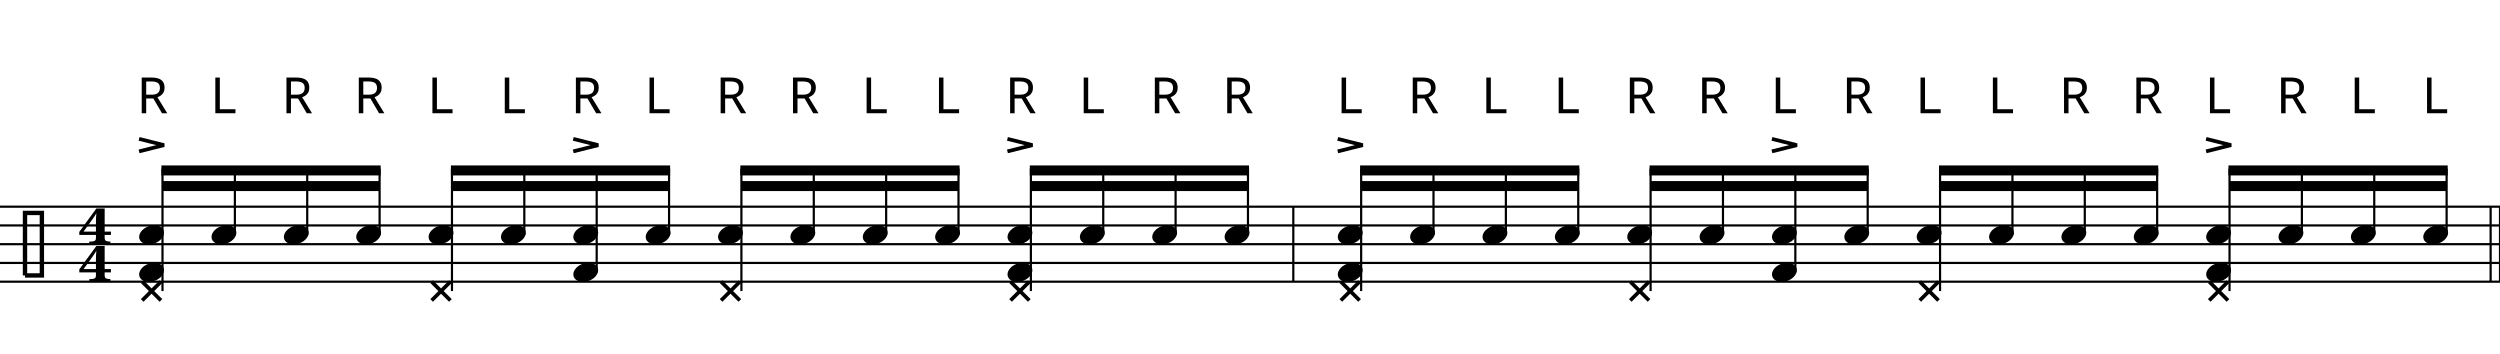
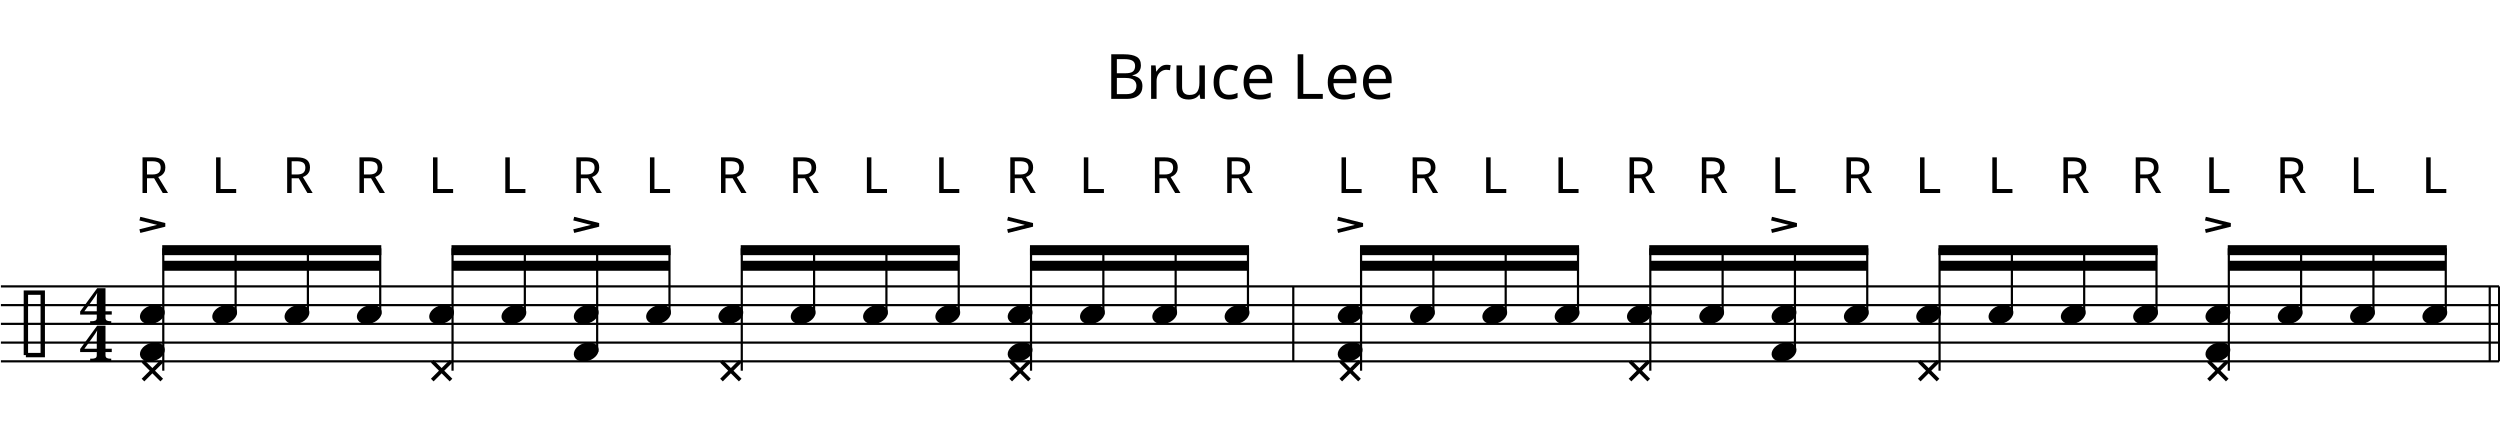
- <svg xmlns="http://www.w3.org/2000/svg" xmlns:xlink="http://www.w3.org/1999/xlink" version="1.1" xml:space="preserve" color="black" width="2000px" height="283px" viewBox="0 0 1600 226">
+ <svg xmlns="http://www.w3.org/2000/svg" xmlns:xlink="http://www.w3.org/1999/xlink" version="1.1" xml:space="preserve" color="black" width="2000px" height="346px" viewBox="0 0 1600 277">
  <style type="text/css">
.fill {fill: currentColor}
.stroke {stroke: currentColor; fill: none; stroke-width: .7}
- .f1_1 {font:italic 14px serif}
- .f2_1 {font:16px calibri}
+ .f1_1 {font:20px calibri}
+ .f2_1 {font:italic 14px serif}
+ .f3_1 {font:16px calibri}
</style>
  <defs>
    <path id="pclef" class="stroke" style="stroke-width:1.4" d="m-4 10h5.4v-20h-5.4v20" />
    <path id="Xhead" d="m-3,-3 l6,6 m0,-6 l-6,6" class="stroke" style="stroke-width:1.2" />
    <ellipse id="hd" rx="4.1" ry="2.9" transform="rotate(-20)" class="fill" />
    <g id="accent" class="stroke">
      <path d="m-4 0l8 -2l-8 -2" style="stroke-width:1.2" />
    </g>
  </defs>
  <g transform="scale(2)">
+     <text class="f1_1" x="400.00" y="31.67" text-anchor="middle">Bruce Lee</text>
    <g transform="translate(0,68.70)">
-       <text class="f2_1" x="43.80" y="-32.56">R</text>
-       <text class="f2_1" x="67.36" y="-32.56">L</text>
-       <text class="f2_1" x="90.12" y="-32.56">R</text>
-       <text class="f2_1" x="113.27" y="-32.56">R</text>
-       <text class="f2_1" x="136.83" y="-32.56">L</text>
-       <text class="f2_1" x="159.98" y="-32.56">L</text>
-       <text class="f2_1" x="182.74" y="-32.56">R</text>
-       <text class="f2_1" x="206.30" y="-32.56">L</text>
-       <text class="f2_1" x="229.06" y="-32.56">R</text>
-       <text class="f2_1" x="252.21" y="-32.56">R</text>
-       <text class="f2_1" x="275.77" y="-32.56">L</text>
-       <text class="f2_1" x="298.92" y="-32.56">L</text>
-       <text class="f2_1" x="321.69" y="-32.56">R</text>
-       <text class="f2_1" x="345.24" y="-32.56">L</text>
-       <text class="f2_1" x="368.00" y="-32.56">R</text>
-       <text class="f2_1" x="391.16" y="-32.56">R</text>
-       <text class="f2_1" x="427.76" y="-32.56">L</text>
-       <text class="f2_1" x="450.53" y="-32.56">R</text>
-       <text class="f2_1" x="474.08" y="-32.56">L</text>
-       <text class="f2_1" x="497.23" y="-32.56">L</text>
-       <text class="f2_1" x="520.00" y="-32.56">R</text>
-       <text class="f2_1" x="543.15" y="-32.56">R</text>
-       <text class="f2_1" x="566.70" y="-32.56">L</text>
-       <text class="f2_1" x="589.47" y="-32.56">R</text>
-       <text class="f2_1" x="613.02" y="-32.56">L</text>
-       <text class="f2_1" x="636.17" y="-32.56">L</text>
-       <text class="f2_1" x="658.94" y="-32.56">R</text>
-       <text class="f2_1" x="682.09" y="-32.56">R</text>
-       <text class="f2_1" x="705.64" y="-32.56">L</text>
-       <text class="f2_1" x="728.41" y="-32.56">R</text>
-       <text class="f2_1" x="751.96" y="-32.56">L</text>
-       <text class="f2_1" x="775.11" y="-32.56">L</text>
+       <text class="f3_1" x="43.80" y="-6.89">R</text>
+       <text class="f3_1" x="67.36" y="-6.89">L</text>
+       <text class="f3_1" x="90.12" y="-6.89">R</text>
+       <text class="f3_1" x="113.27" y="-6.89">R</text>
+       <text class="f3_1" x="136.83" y="-6.89">L</text>
+       <text class="f3_1" x="159.98" y="-6.89">L</text>
+       <text class="f3_1" x="182.74" y="-6.89">R</text>
+       <text class="f3_1" x="206.30" y="-6.89">L</text>
+       <text class="f3_1" x="229.06" y="-6.89">R</text>
+       <text class="f3_1" x="252.21" y="-6.89">R</text>
+       <text class="f3_1" x="275.77" y="-6.89">L</text>
+       <text class="f3_1" x="298.92" y="-6.89">L</text>
+       <text class="f3_1" x="321.69" y="-6.89">R</text>
+       <text class="f3_1" x="345.24" y="-6.89">L</text>
+       <text class="f3_1" x="368.00" y="-6.89">R</text>
+       <text class="f3_1" x="391.16" y="-6.89">R</text>
+       <text class="f3_1" x="427.76" y="-6.89">L</text>
+       <text class="f3_1" x="450.53" y="-6.89">R</text>
+       <text class="f3_1" x="474.08" y="-6.89">L</text>
+       <text class="f3_1" x="497.23" y="-6.89">L</text>
+       <text class="f3_1" x="520.00" y="-6.89">R</text>
+       <text class="f3_1" x="543.15" y="-6.89">R</text>
+       <text class="f3_1" x="566.70" y="-6.89">L</text>
+       <text class="f3_1" x="589.47" y="-6.89">R</text>
+       <text class="f3_1" x="613.02" y="-6.89">L</text>
+       <text class="f3_1" x="636.17" y="-6.89">L</text>
+       <text class="f3_1" x="658.94" y="-6.89">R</text>
+       <text class="f3_1" x="682.09" y="-6.89">R</text>
+       <text class="f3_1" x="705.64" y="-6.89">L</text>
+       <text class="f3_1" x="728.41" y="-6.89">R</text>
+       <text class="f3_1" x="751.96" y="-6.89">L</text>
+       <text class="f3_1" x="775.11" y="-6.89">L</text>
    </g>
-     <path class="stroke" d="m413.86 90.04v-24.00" />
-     <path class="stroke" d="m800.00 90.04v-24.00" />
-     <path class="stroke" d="m797.00 90.04v-24.00" />
-     <path class="stroke" d="m0.00 90.04 h800.00m-800.00 -6h800.00m-800.00 -6h800.00m-800.00 -6h800.00m-800.00 -6h800.00" />
-     <use x="12.00" y="78.04" xlink:href="#pclef" />
-     <g style="font:bold 16px serif" transform="translate(30.50,90.04) scale(1.2,1)">
+     <path class="stroke" d="m413.86 115.71v-24.00" />
+     <path class="stroke" d="m800.00 115.71v-24.00" />
+     <path class="stroke" d="m797.00 115.71v-24.00" />
+     <path class="stroke" d="m0.00 115.71 h800.00m-800.00 -6h800.00m-800.00 -6h800.00m-800.00 -6h800.00m-800.00 -6h800.00" />
+     <use x="12.00" y="103.71" xlink:href="#pclef" />
+     <g style="font:bold 16px serif" transform="translate(30.50,115.71) scale(1.2,1)">
      <text y="-12" text-anchor="middle">4</text>
      <text text-anchor="middle">4</text>
    </g>
-     <path class="fill" d="m51.66 52.84 l70.15 0.00v3.20l-70.15 0.00" />
-     <path class="fill" d="m52.00 57.84 l69.47 0.00v3.20l-69.47 0.00" />
-     <path class="stroke" d="m52.00 93.04v-39.20" />
-     <use x="48.50" y="93.04" xlink:href="#Xhead" />
-     <use x="48.50" y="87.04" xlink:href="#hd" />
-     <use x="48.50" y="75.04" xlink:href="#hd" />
-     <rect style="fill: transparent;" class="abcr" id="abcNoteNum_1_0" x="42.00" y="57.04" width="13.00" height="42.00" />
-     <path class="stroke" d="m75.16 75.04v-21.20" />
-     <use x="71.66" y="75.04" xlink:href="#hd" />
-     <rect style="fill: transparent;" class="abcr" id="abcNoteNum_1_1" x="65.16" y="57.04" width="13.00" height="42.00" />
-     <path class="stroke" d="m98.31 75.04v-21.20" />
-     <use x="94.81" y="75.04" xlink:href="#hd" />
-     <rect style="fill: transparent;" class="abcr" id="abcNoteNum_1_2" x="88.31" y="57.04" width="13.00" height="42.00" />
-     <path class="stroke" d="m121.47 75.04v-21.20" />
-     <use x="117.97" y="75.04" xlink:href="#hd" />
-     <rect style="fill: transparent;" class="abcr" id="abcNoteNum_1_3" x="111.47" y="57.04" width="13.00" height="42.00" />
-     <path class="fill" d="m144.29 52.84 l70.15 0.00v3.20l-70.15 0.00" />
-     <path class="fill" d="m144.63 57.84 l69.47 0.00v3.20l-69.47 0.00" />
-     <path class="stroke" d="m144.63 93.04v-39.20" />
-     <use x="141.13" y="93.04" xlink:href="#Xhead" />
-     <use x="141.13" y="75.04" xlink:href="#hd" />
-     <rect style="fill: transparent;" class="abcr" id="abcNoteNum_1_4" x="134.63" y="57.04" width="13.00" height="42.00" />
-     <path class="stroke" d="m167.78 75.04v-21.20" />
-     <use x="164.28" y="75.04" xlink:href="#hd" />
-     <rect style="fill: transparent;" class="abcr" id="abcNoteNum_1_5" x="157.78" y="57.04" width="13.00" height="42.00" />
-     <path class="stroke" d="m190.94 87.04v-33.20" />
-     <use x="187.44" y="87.04" xlink:href="#hd" />
-     <use x="187.44" y="75.04" xlink:href="#hd" />
-     <rect style="fill: transparent;" class="abcr" id="abcNoteNum_1_6" x="180.94" y="57.04" width="13.00" height="42.00" />
-     <path class="stroke" d="m214.10 75.04v-21.20" />
-     <use x="210.60" y="75.04" xlink:href="#hd" />
-     <rect style="fill: transparent;" class="abcr" id="abcNoteNum_1_7" x="204.10" y="57.04" width="13.00" height="42.00" />
-     <path class="fill" d="m236.91 52.84 l70.15 0.00v3.20l-70.15 0.00" />
-     <path class="fill" d="m237.25 57.84 l69.47 0.00v3.20l-69.47 0.00" />
-     <path class="stroke" d="m237.25 93.04v-39.20" />
-     <use x="233.75" y="93.04" xlink:href="#Xhead" />
-     <use x="233.75" y="75.04" xlink:href="#hd" />
-     <rect style="fill: transparent;" class="abcr" id="abcNoteNum_1_8" x="227.25" y="57.04" width="13.00" height="42.00" />
-     <path class="stroke" d="m260.41 75.04v-21.20" />
-     <use x="256.91" y="75.04" xlink:href="#hd" />
-     <rect style="fill: transparent;" class="abcr" id="abcNoteNum_1_9" x="250.41" y="57.04" width="13.00" height="42.00" />
-     <path class="stroke" d="m283.57 75.04v-21.20" />
-     <use x="280.07" y="75.04" xlink:href="#hd" />
-     <rect style="fill: transparent;" class="abcr" id="abcNoteNum_1_10" x="273.57" y="57.04" width="13.00" height="42.00" />
-     <path class="stroke" d="m306.72 75.04v-21.20" />
-     <use x="303.22" y="75.04" xlink:href="#hd" />
-     <rect style="fill: transparent;" class="abcr" id="abcNoteNum_1_11" x="296.72" y="57.04" width="13.00" height="42.00" />
-     <path class="fill" d="m329.54 52.84 l70.15 0.00v3.20l-70.15 0.00" />
-     <path class="fill" d="m329.88 57.84 l69.47 0.00v3.20l-69.47 0.00" />
-     <path class="stroke" d="m329.88 93.04v-39.20" />
-     <use x="326.38" y="93.04" xlink:href="#Xhead" />
-     <use x="326.38" y="87.04" xlink:href="#hd" />
-     <use x="326.38" y="75.04" xlink:href="#hd" />
-     <rect style="fill: transparent;" class="abcr" id="abcNoteNum_1_12" x="319.88" y="57.04" width="13.00" height="42.00" />
-     <path class="stroke" d="m353.04 75.04v-21.20" />
-     <use x="349.54" y="75.04" xlink:href="#hd" />
-     <rect style="fill: transparent;" class="abcr" id="abcNoteNum_1_13" x="343.04" y="57.04" width="13.00" height="42.00" />
-     <path class="stroke" d="m376.19 75.04v-21.20" />
-     <use x="372.69" y="75.04" xlink:href="#hd" />
-     <rect style="fill: transparent;" class="abcr" id="abcNoteNum_1_14" x="366.19" y="57.04" width="13.00" height="42.00" />
-     <path class="stroke" d="m399.35 75.04v-21.20" />
-     <use x="395.85" y="75.04" xlink:href="#hd" />
-     <rect style="fill: transparent;" class="abcr" id="abcNoteNum_1_15" x="389.35" y="57.04" width="13.00" height="42.00" />
-     <path class="fill" d="m435.23 52.84 l70.15 0.00v3.20l-70.15 0.00" />
-     <path class="fill" d="m435.57 57.84 l69.47 0.00v3.20l-69.47 0.00" />
-     <path class="stroke" d="m435.57 93.04v-39.20" />
-     <use x="432.07" y="93.04" xlink:href="#Xhead" />
-     <use x="432.07" y="87.04" xlink:href="#hd" />
-     <use x="432.07" y="75.04" xlink:href="#hd" />
-     <rect style="fill: transparent;" class="abcr" id="abcNoteNum_1_16" x="425.57" y="57.04" width="13.00" height="42.00" />
-     <path class="stroke" d="m458.72 75.04v-21.20" />
-     <use x="455.22" y="75.04" xlink:href="#hd" />
-     <rect style="fill: transparent;" class="abcr" id="abcNoteNum_1_17" x="448.72" y="57.04" width="13.00" height="42.00" />
-     <path class="stroke" d="m481.88 75.04v-21.20" />
-     <use x="478.38" y="75.04" xlink:href="#hd" />
-     <rect style="fill: transparent;" class="abcr" id="abcNoteNum_1_18" x="471.88" y="57.04" width="13.00" height="42.00" />
-     <path class="stroke" d="m505.04 75.04v-21.20" />
-     <use x="501.54" y="75.04" xlink:href="#hd" />
-     <rect style="fill: transparent;" class="abcr" id="abcNoteNum_1_19" x="495.04" y="57.04" width="13.00" height="42.00" />
-     <path class="fill" d="m527.85 52.84 l70.15 0.00v3.20l-70.15 0.00" />
-     <path class="fill" d="m528.19 57.84 l69.47 0.00v3.20l-69.47 0.00" />
-     <path class="stroke" d="m528.19 93.04v-39.20" />
-     <use x="524.69" y="93.04" xlink:href="#Xhead" />
-     <use x="524.69" y="75.04" xlink:href="#hd" />
-     <rect style="fill: transparent;" class="abcr" id="abcNoteNum_1_20" x="518.19" y="57.04" width="13.00" height="42.00" />
-     <path class="stroke" d="m551.35 75.04v-21.20" />
-     <use x="547.85" y="75.04" xlink:href="#hd" />
-     <rect style="fill: transparent;" class="abcr" id="abcNoteNum_1_21" x="541.35" y="57.04" width="13.00" height="42.00" />
-     <path class="stroke" d="m574.51 87.04v-33.20" />
-     <use x="571.01" y="87.04" xlink:href="#hd" />
-     <use x="571.01" y="75.04" xlink:href="#hd" />
-     <rect style="fill: transparent;" class="abcr" id="abcNoteNum_1_22" x="564.51" y="57.04" width="13.00" height="42.00" />
-     <path class="stroke" d="m597.66 75.04v-21.20" />
-     <use x="594.16" y="75.04" xlink:href="#hd" />
-     <rect style="fill: transparent;" class="abcr" id="abcNoteNum_1_23" x="587.66" y="57.04" width="13.00" height="42.00" />
-     <path class="fill" d="m620.48 52.84 l70.15 0.00v3.20l-70.15 0.00" />
-     <path class="fill" d="m620.82 57.84 l69.47 0.00v3.20l-69.47 0.00" />
-     <path class="stroke" d="m620.82 93.04v-39.20" />
-     <use x="617.32" y="93.04" xlink:href="#Xhead" />
-     <use x="617.32" y="75.04" xlink:href="#hd" />
-     <rect style="fill: transparent;" class="abcr" id="abcNoteNum_1_24" x="610.82" y="57.04" width="13.00" height="42.00" />
-     <path class="stroke" d="m643.98 75.04v-21.20" />
-     <use x="640.48" y="75.04" xlink:href="#hd" />
-     <rect style="fill: transparent;" class="abcr" id="abcNoteNum_1_25" x="633.98" y="57.04" width="13.00" height="42.00" />
-     <path class="stroke" d="m667.13 75.04v-21.20" />
-     <use x="663.63" y="75.04" xlink:href="#hd" />
-     <rect style="fill: transparent;" class="abcr" id="abcNoteNum_1_26" x="657.13" y="57.04" width="13.00" height="42.00" />
-     <path class="stroke" d="m690.29 75.04v-21.20" />
-     <use x="686.79" y="75.04" xlink:href="#hd" />
-     <rect style="fill: transparent;" class="abcr" id="abcNoteNum_1_27" x="680.29" y="57.04" width="13.00" height="42.00" />
-     <path class="fill" d="m713.11 52.84 l70.15 0.00v3.20l-70.15 0.00" />
-     <path class="fill" d="m713.45 57.84 l69.47 0.00v3.20l-69.47 0.00" />
-     <path class="stroke" d="m713.45 93.04v-39.20" />
-     <use x="709.95" y="93.04" xlink:href="#Xhead" />
-     <use x="709.95" y="87.04" xlink:href="#hd" />
-     <use x="709.95" y="75.04" xlink:href="#hd" />
-     <rect style="fill: transparent;" class="abcr" id="abcNoteNum_1_28" x="703.45" y="57.04" width="13.00" height="42.00" />
-     <path class="stroke" d="m736.60 75.04v-21.20" />
-     <use x="733.10" y="75.04" xlink:href="#hd" />
-     <rect style="fill: transparent;" class="abcr" id="abcNoteNum_1_29" x="726.60" y="57.04" width="13.00" height="42.00" />
-     <path class="stroke" d="m759.76 75.04v-21.20" />
-     <use x="756.26" y="75.04" xlink:href="#hd" />
-     <rect style="fill: transparent;" class="abcr" id="abcNoteNum_1_30" x="749.76" y="57.04" width="13.00" height="42.00" />
-     <path class="stroke" d="m782.92 75.04v-21.20" />
-     <use x="779.42" y="75.04" xlink:href="#hd" />
-     <rect style="fill: transparent;" class="abcr" id="abcNoteNum_1_31" x="772.92" y="57.04" width="13.00" height="42.00" />
-     <use x="48.50" y="48.34" xlink:href="#accent" />
-     <use x="187.44" y="48.34" xlink:href="#accent" />
-     <use x="326.38" y="48.34" xlink:href="#accent" />
-     <use x="432.07" y="48.34" xlink:href="#accent" />
-     <use x="571.01" y="48.34" xlink:href="#accent" />
-     <use x="709.95" y="48.34" xlink:href="#accent" />
+     <path class="fill" d="m51.66 78.51 l70.15 0.00v3.20l-70.15 0.00" />
+     <path class="fill" d="m52.00 83.51 l69.47 0.00v3.20l-69.47 0.00" />
+     <path class="stroke" d="m52.00 118.71v-39.20" />
+     <use x="48.50" y="118.71" xlink:href="#Xhead" />
+     <use x="48.50" y="112.71" xlink:href="#hd" />
+     <use x="48.50" y="100.71" xlink:href="#hd" />
+     <rect style="fill: transparent;" class="abcr" id="abcNoteNum_1_0" x="42.00" y="82.71" width="13.00" height="42.00" />
+     <path class="stroke" d="m75.16 100.71v-21.20" />
+     <use x="71.66" y="100.71" xlink:href="#hd" />
+     <rect style="fill: transparent;" class="abcr" id="abcNoteNum_1_1" x="65.16" y="82.71" width="13.00" height="42.00" />
+     <path class="stroke" d="m98.31 100.71v-21.20" />
+     <use x="94.81" y="100.71" xlink:href="#hd" />
+     <rect style="fill: transparent;" class="abcr" id="abcNoteNum_1_2" x="88.31" y="82.71" width="13.00" height="42.00" />
+     <path class="stroke" d="m121.47 100.71v-21.20" />
+     <use x="117.97" y="100.71" xlink:href="#hd" />
+     <rect style="fill: transparent;" class="abcr" id="abcNoteNum_1_3" x="111.47" y="82.71" width="13.00" height="42.00" />
+     <path class="fill" d="m144.29 78.51 l70.15 0.00v3.20l-70.15 0.00" />
+     <path class="fill" d="m144.63 83.51 l69.47 0.00v3.20l-69.47 0.00" />
+     <path class="stroke" d="m144.63 118.71v-39.20" />
+     <use x="141.13" y="118.71" xlink:href="#Xhead" />
+     <use x="141.13" y="100.71" xlink:href="#hd" />
+     <rect style="fill: transparent;" class="abcr" id="abcNoteNum_1_4" x="134.63" y="82.71" width="13.00" height="42.00" />
+     <path class="stroke" d="m167.78 100.71v-21.20" />
+     <use x="164.28" y="100.71" xlink:href="#hd" />
+     <rect style="fill: transparent;" class="abcr" id="abcNoteNum_1_5" x="157.78" y="82.71" width="13.00" height="42.00" />
+     <path class="stroke" d="m190.94 112.71v-33.20" />
+     <use x="187.44" y="112.71" xlink:href="#hd" />
+     <use x="187.44" y="100.71" xlink:href="#hd" />
+     <rect style="fill: transparent;" class="abcr" id="abcNoteNum_1_6" x="180.94" y="82.71" width="13.00" height="42.00" />
+     <path class="stroke" d="m214.10 100.71v-21.20" />
+     <use x="210.60" y="100.71" xlink:href="#hd" />
+     <rect style="fill: transparent;" class="abcr" id="abcNoteNum_1_7" x="204.10" y="82.71" width="13.00" height="42.00" />
+     <path class="fill" d="m236.91 78.51 l70.15 0.00v3.20l-70.15 0.00" />
+     <path class="fill" d="m237.25 83.51 l69.47 0.00v3.20l-69.47 0.00" />
+     <path class="stroke" d="m237.25 118.71v-39.20" />
+     <use x="233.75" y="118.71" xlink:href="#Xhead" />
+     <use x="233.75" y="100.71" xlink:href="#hd" />
+     <rect style="fill: transparent;" class="abcr" id="abcNoteNum_1_8" x="227.25" y="82.71" width="13.00" height="42.00" />
+     <path class="stroke" d="m260.41 100.71v-21.20" />
+     <use x="256.91" y="100.71" xlink:href="#hd" />
+     <rect style="fill: transparent;" class="abcr" id="abcNoteNum_1_9" x="250.41" y="82.71" width="13.00" height="42.00" />
+     <path class="stroke" d="m283.57 100.71v-21.20" />
+     <use x="280.07" y="100.71" xlink:href="#hd" />
+     <rect style="fill: transparent;" class="abcr" id="abcNoteNum_1_10" x="273.57" y="82.71" width="13.00" height="42.00" />
+     <path class="stroke" d="m306.72 100.71v-21.20" />
+     <use x="303.22" y="100.71" xlink:href="#hd" />
+     <rect style="fill: transparent;" class="abcr" id="abcNoteNum_1_11" x="296.72" y="82.71" width="13.00" height="42.00" />
+     <path class="fill" d="m329.54 78.51 l70.15 0.00v3.20l-70.15 0.00" />
+     <path class="fill" d="m329.88 83.51 l69.47 0.00v3.20l-69.47 0.00" />
+     <path class="stroke" d="m329.88 118.71v-39.20" />
+     <use x="326.38" y="118.71" xlink:href="#Xhead" />
+     <use x="326.38" y="112.71" xlink:href="#hd" />
+     <use x="326.38" y="100.71" xlink:href="#hd" />
+     <rect style="fill: transparent;" class="abcr" id="abcNoteNum_1_12" x="319.88" y="82.71" width="13.00" height="42.00" />
+     <path class="stroke" d="m353.04 100.71v-21.20" />
+     <use x="349.54" y="100.71" xlink:href="#hd" />
+     <rect style="fill: transparent;" class="abcr" id="abcNoteNum_1_13" x="343.04" y="82.71" width="13.00" height="42.00" />
+     <path class="stroke" d="m376.19 100.71v-21.20" />
+     <use x="372.69" y="100.71" xlink:href="#hd" />
+     <rect style="fill: transparent;" class="abcr" id="abcNoteNum_1_14" x="366.19" y="82.71" width="13.00" height="42.00" />
+     <path class="stroke" d="m399.35 100.71v-21.20" />
+     <use x="395.85" y="100.71" xlink:href="#hd" />
+     <rect style="fill: transparent;" class="abcr" id="abcNoteNum_1_15" x="389.35" y="82.71" width="13.00" height="42.00" />
+     <path class="fill" d="m435.23 78.51 l70.15 0.00v3.20l-70.15 0.00" />
+     <path class="fill" d="m435.57 83.51 l69.47 0.00v3.20l-69.47 0.00" />
+     <path class="stroke" d="m435.57 118.71v-39.20" />
+     <use x="432.07" y="118.71" xlink:href="#Xhead" />
+     <use x="432.07" y="112.71" xlink:href="#hd" />
+     <use x="432.07" y="100.71" xlink:href="#hd" />
+     <rect style="fill: transparent;" class="abcr" id="abcNoteNum_1_16" x="425.57" y="82.71" width="13.00" height="42.00" />
+     <path class="stroke" d="m458.72 100.71v-21.20" />
+     <use x="455.22" y="100.71" xlink:href="#hd" />
+     <rect style="fill: transparent;" class="abcr" id="abcNoteNum_1_17" x="448.72" y="82.71" width="13.00" height="42.00" />
+     <path class="stroke" d="m481.88 100.71v-21.20" />
+     <use x="478.38" y="100.71" xlink:href="#hd" />
+     <rect style="fill: transparent;" class="abcr" id="abcNoteNum_1_18" x="471.88" y="82.71" width="13.00" height="42.00" />
+     <path class="stroke" d="m505.04 100.71v-21.20" />
+     <use x="501.54" y="100.71" xlink:href="#hd" />
+     <rect style="fill: transparent;" class="abcr" id="abcNoteNum_1_19" x="495.04" y="82.71" width="13.00" height="42.00" />
+     <path class="fill" d="m527.85 78.51 l70.15 0.00v3.20l-70.15 0.00" />
+     <path class="fill" d="m528.19 83.51 l69.47 0.00v3.20l-69.47 0.00" />
+     <path class="stroke" d="m528.19 118.71v-39.20" />
+     <use x="524.69" y="118.71" xlink:href="#Xhead" />
+     <use x="524.69" y="100.71" xlink:href="#hd" />
+     <rect style="fill: transparent;" class="abcr" id="abcNoteNum_1_20" x="518.19" y="82.71" width="13.00" height="42.00" />
+     <path class="stroke" d="m551.35 100.71v-21.20" />
+     <use x="547.85" y="100.71" xlink:href="#hd" />
+     <rect style="fill: transparent;" class="abcr" id="abcNoteNum_1_21" x="541.35" y="82.71" width="13.00" height="42.00" />
+     <path class="stroke" d="m574.51 112.71v-33.20" />
+     <use x="571.01" y="112.71" xlink:href="#hd" />
+     <use x="571.01" y="100.71" xlink:href="#hd" />
+     <rect style="fill: transparent;" class="abcr" id="abcNoteNum_1_22" x="564.51" y="82.71" width="13.00" height="42.00" />
+     <path class="stroke" d="m597.66 100.71v-21.20" />
+     <use x="594.16" y="100.71" xlink:href="#hd" />
+     <rect style="fill: transparent;" class="abcr" id="abcNoteNum_1_23" x="587.66" y="82.71" width="13.00" height="42.00" />
+     <path class="fill" d="m620.48 78.51 l70.15 0.00v3.20l-70.15 0.00" />
+     <path class="fill" d="m620.82 83.51 l69.47 0.00v3.20l-69.47 0.00" />
+     <path class="stroke" d="m620.82 118.71v-39.20" />
+     <use x="617.32" y="118.71" xlink:href="#Xhead" />
+     <use x="617.32" y="100.71" xlink:href="#hd" />
+     <rect style="fill: transparent;" class="abcr" id="abcNoteNum_1_24" x="610.82" y="82.71" width="13.00" height="42.00" />
+     <path class="stroke" d="m643.98 100.71v-21.20" />
+     <use x="640.48" y="100.71" xlink:href="#hd" />
+     <rect style="fill: transparent;" class="abcr" id="abcNoteNum_1_25" x="633.98" y="82.71" width="13.00" height="42.00" />
+     <path class="stroke" d="m667.13 100.71v-21.20" />
+     <use x="663.63" y="100.71" xlink:href="#hd" />
+     <rect style="fill: transparent;" class="abcr" id="abcNoteNum_1_26" x="657.13" y="82.71" width="13.00" height="42.00" />
+     <path class="stroke" d="m690.29 100.71v-21.20" />
+     <use x="686.79" y="100.71" xlink:href="#hd" />
+     <rect style="fill: transparent;" class="abcr" id="abcNoteNum_1_27" x="680.29" y="82.71" width="13.00" height="42.00" />
+     <path class="fill" d="m713.11 78.51 l70.15 0.00v3.20l-70.15 0.00" />
+     <path class="fill" d="m713.45 83.51 l69.47 0.00v3.20l-69.47 0.00" />
+     <path class="stroke" d="m713.45 118.71v-39.20" />
+     <use x="709.95" y="118.71" xlink:href="#Xhead" />
+     <use x="709.95" y="112.71" xlink:href="#hd" />
+     <use x="709.95" y="100.71" xlink:href="#hd" />
+     <rect style="fill: transparent;" class="abcr" id="abcNoteNum_1_28" x="703.45" y="82.71" width="13.00" height="42.00" />
+     <path class="stroke" d="m736.60 100.71v-21.20" />
+     <use x="733.10" y="100.71" xlink:href="#hd" />
+     <rect style="fill: transparent;" class="abcr" id="abcNoteNum_1_29" x="726.60" y="82.71" width="13.00" height="42.00" />
+     <path class="stroke" d="m759.76 100.71v-21.20" />
+     <use x="756.26" y="100.71" xlink:href="#hd" />
+     <rect style="fill: transparent;" class="abcr" id="abcNoteNum_1_30" x="749.76" y="82.71" width="13.00" height="42.00" />
+     <path class="stroke" d="m782.92 100.71v-21.20" />
+     <use x="779.42" y="100.71" xlink:href="#hd" />
+     <rect style="fill: transparent;" class="abcr" id="abcNoteNum_1_31" x="772.92" y="82.71" width="13.00" height="42.00" />
+     <use x="48.50" y="74.01" xlink:href="#accent" />
+     <use x="187.44" y="74.01" xlink:href="#accent" />
+     <use x="326.38" y="74.01" xlink:href="#accent" />
+     <use x="432.07" y="74.01" xlink:href="#accent" />
+     <use x="571.01" y="74.01" xlink:href="#accent" />
+     <use x="709.95" y="74.01" xlink:href="#accent" />
  </g>
</svg>
